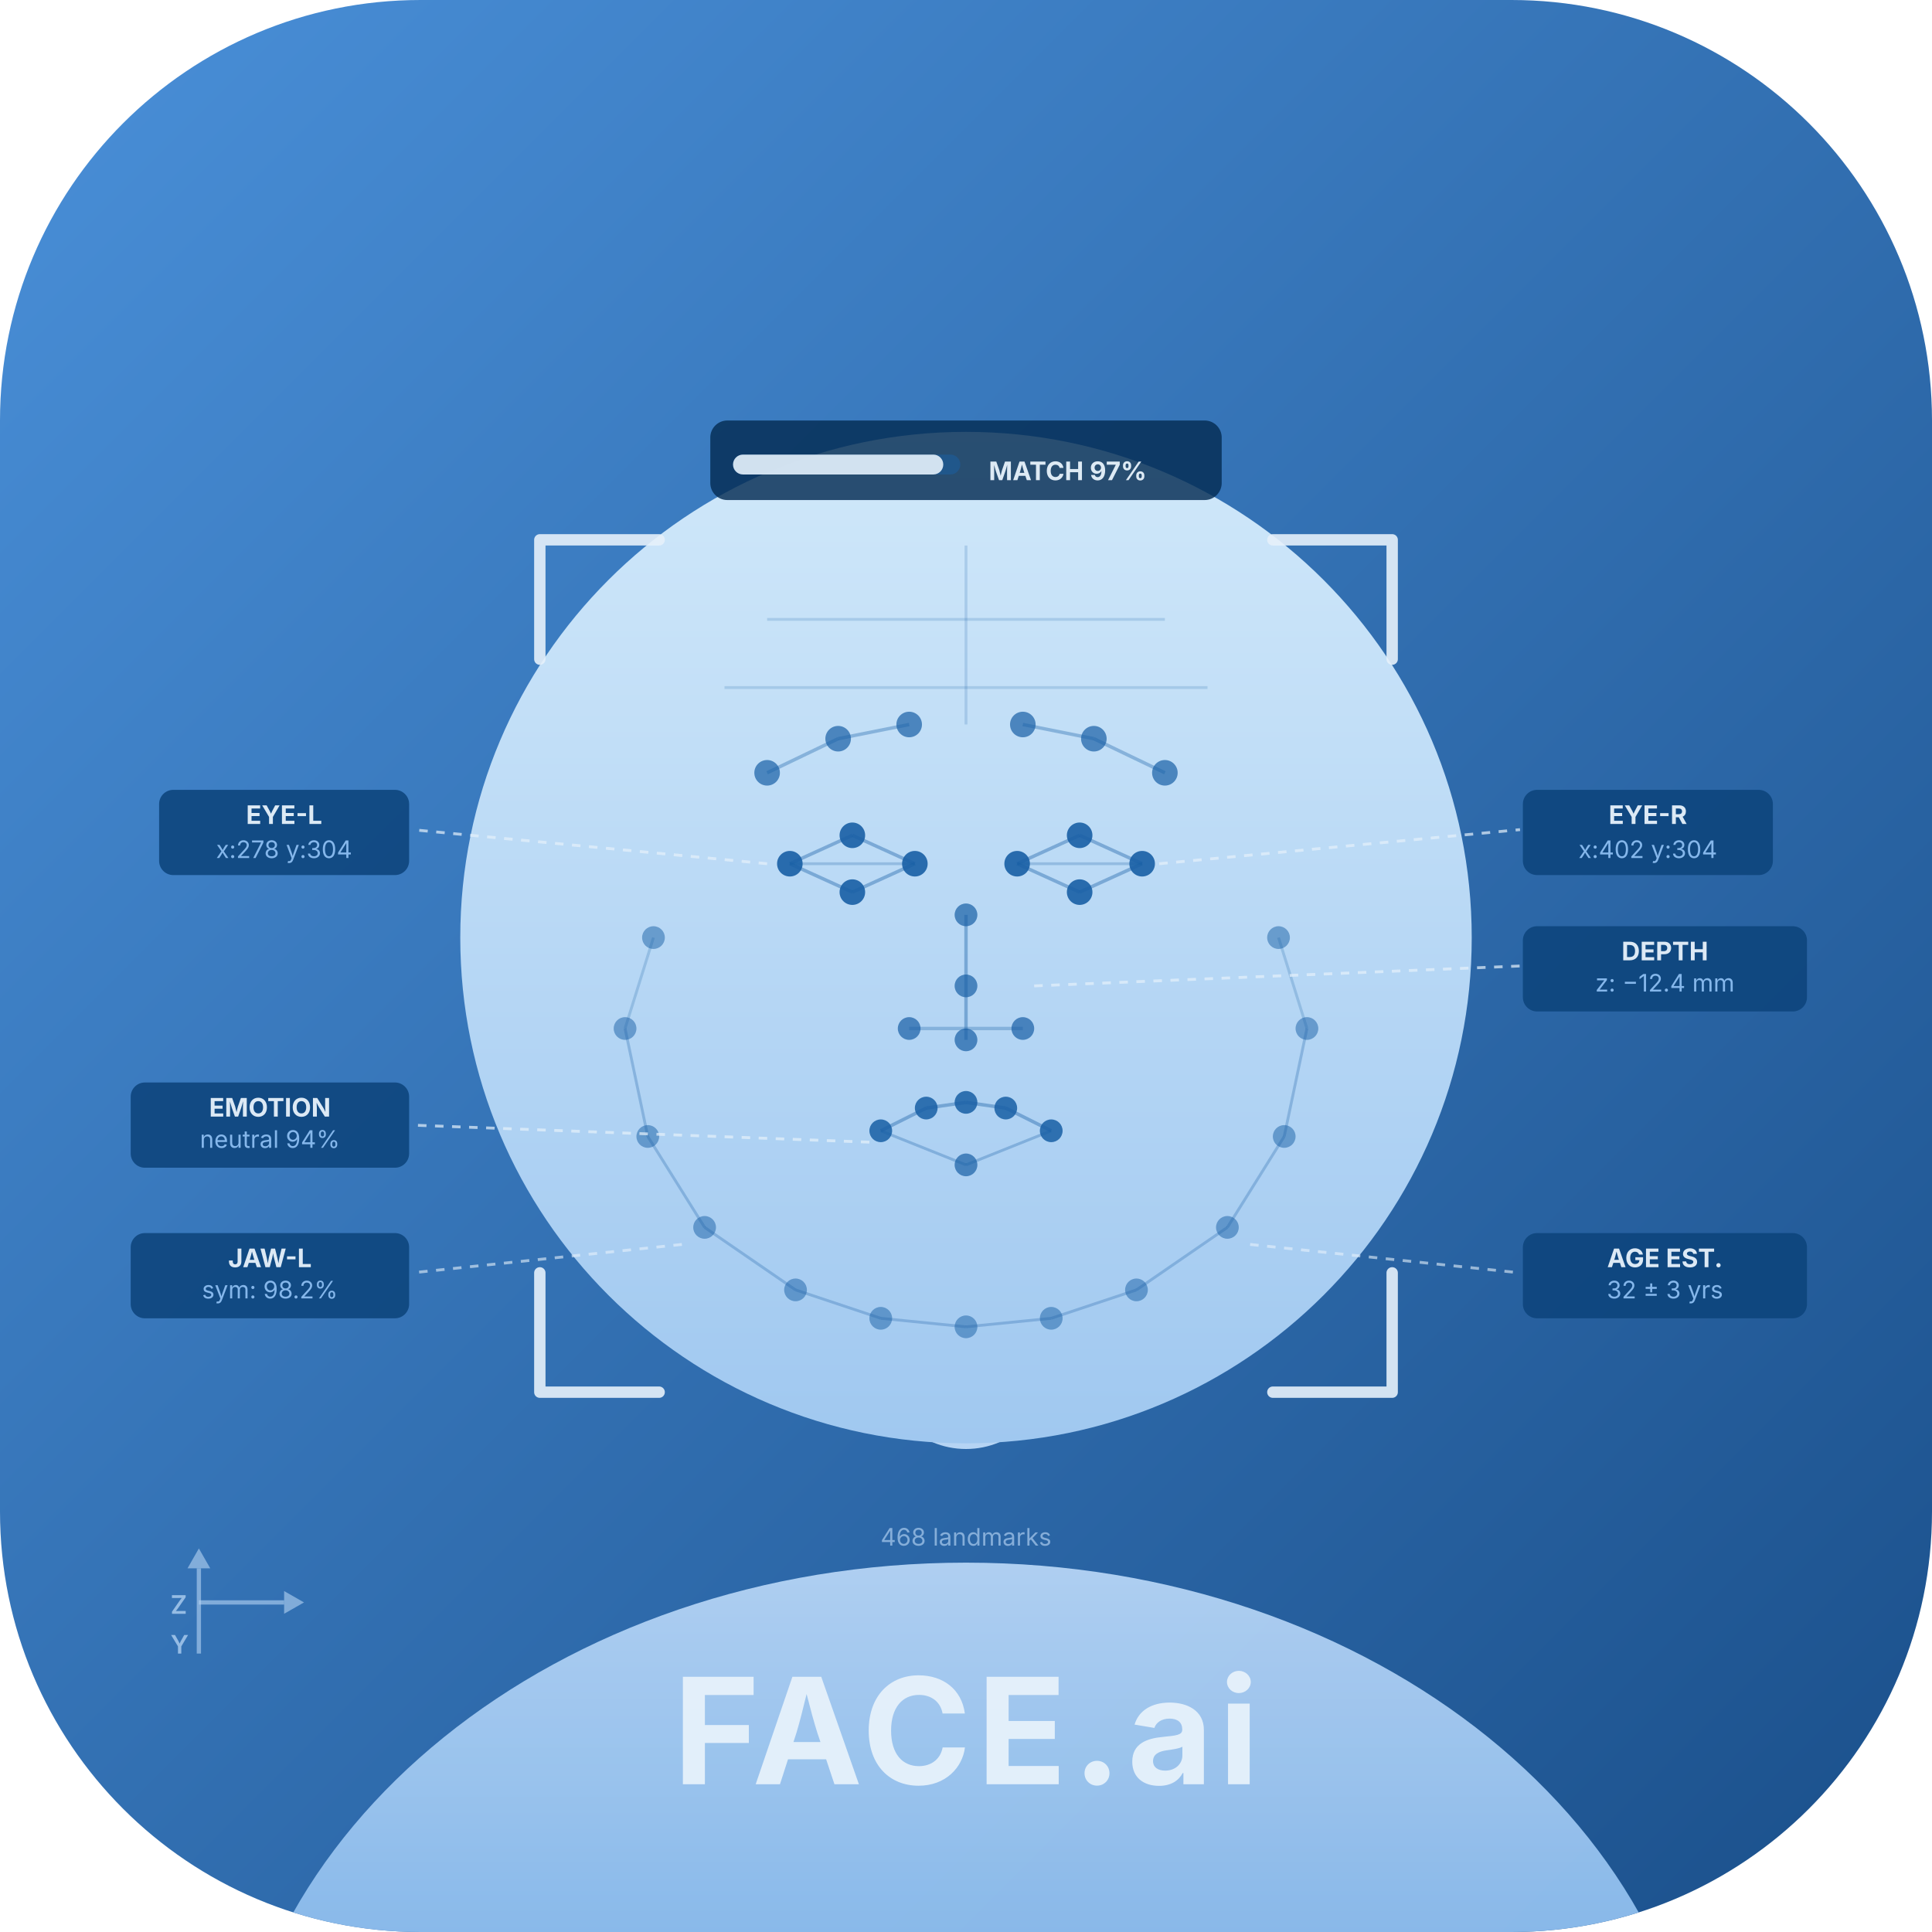
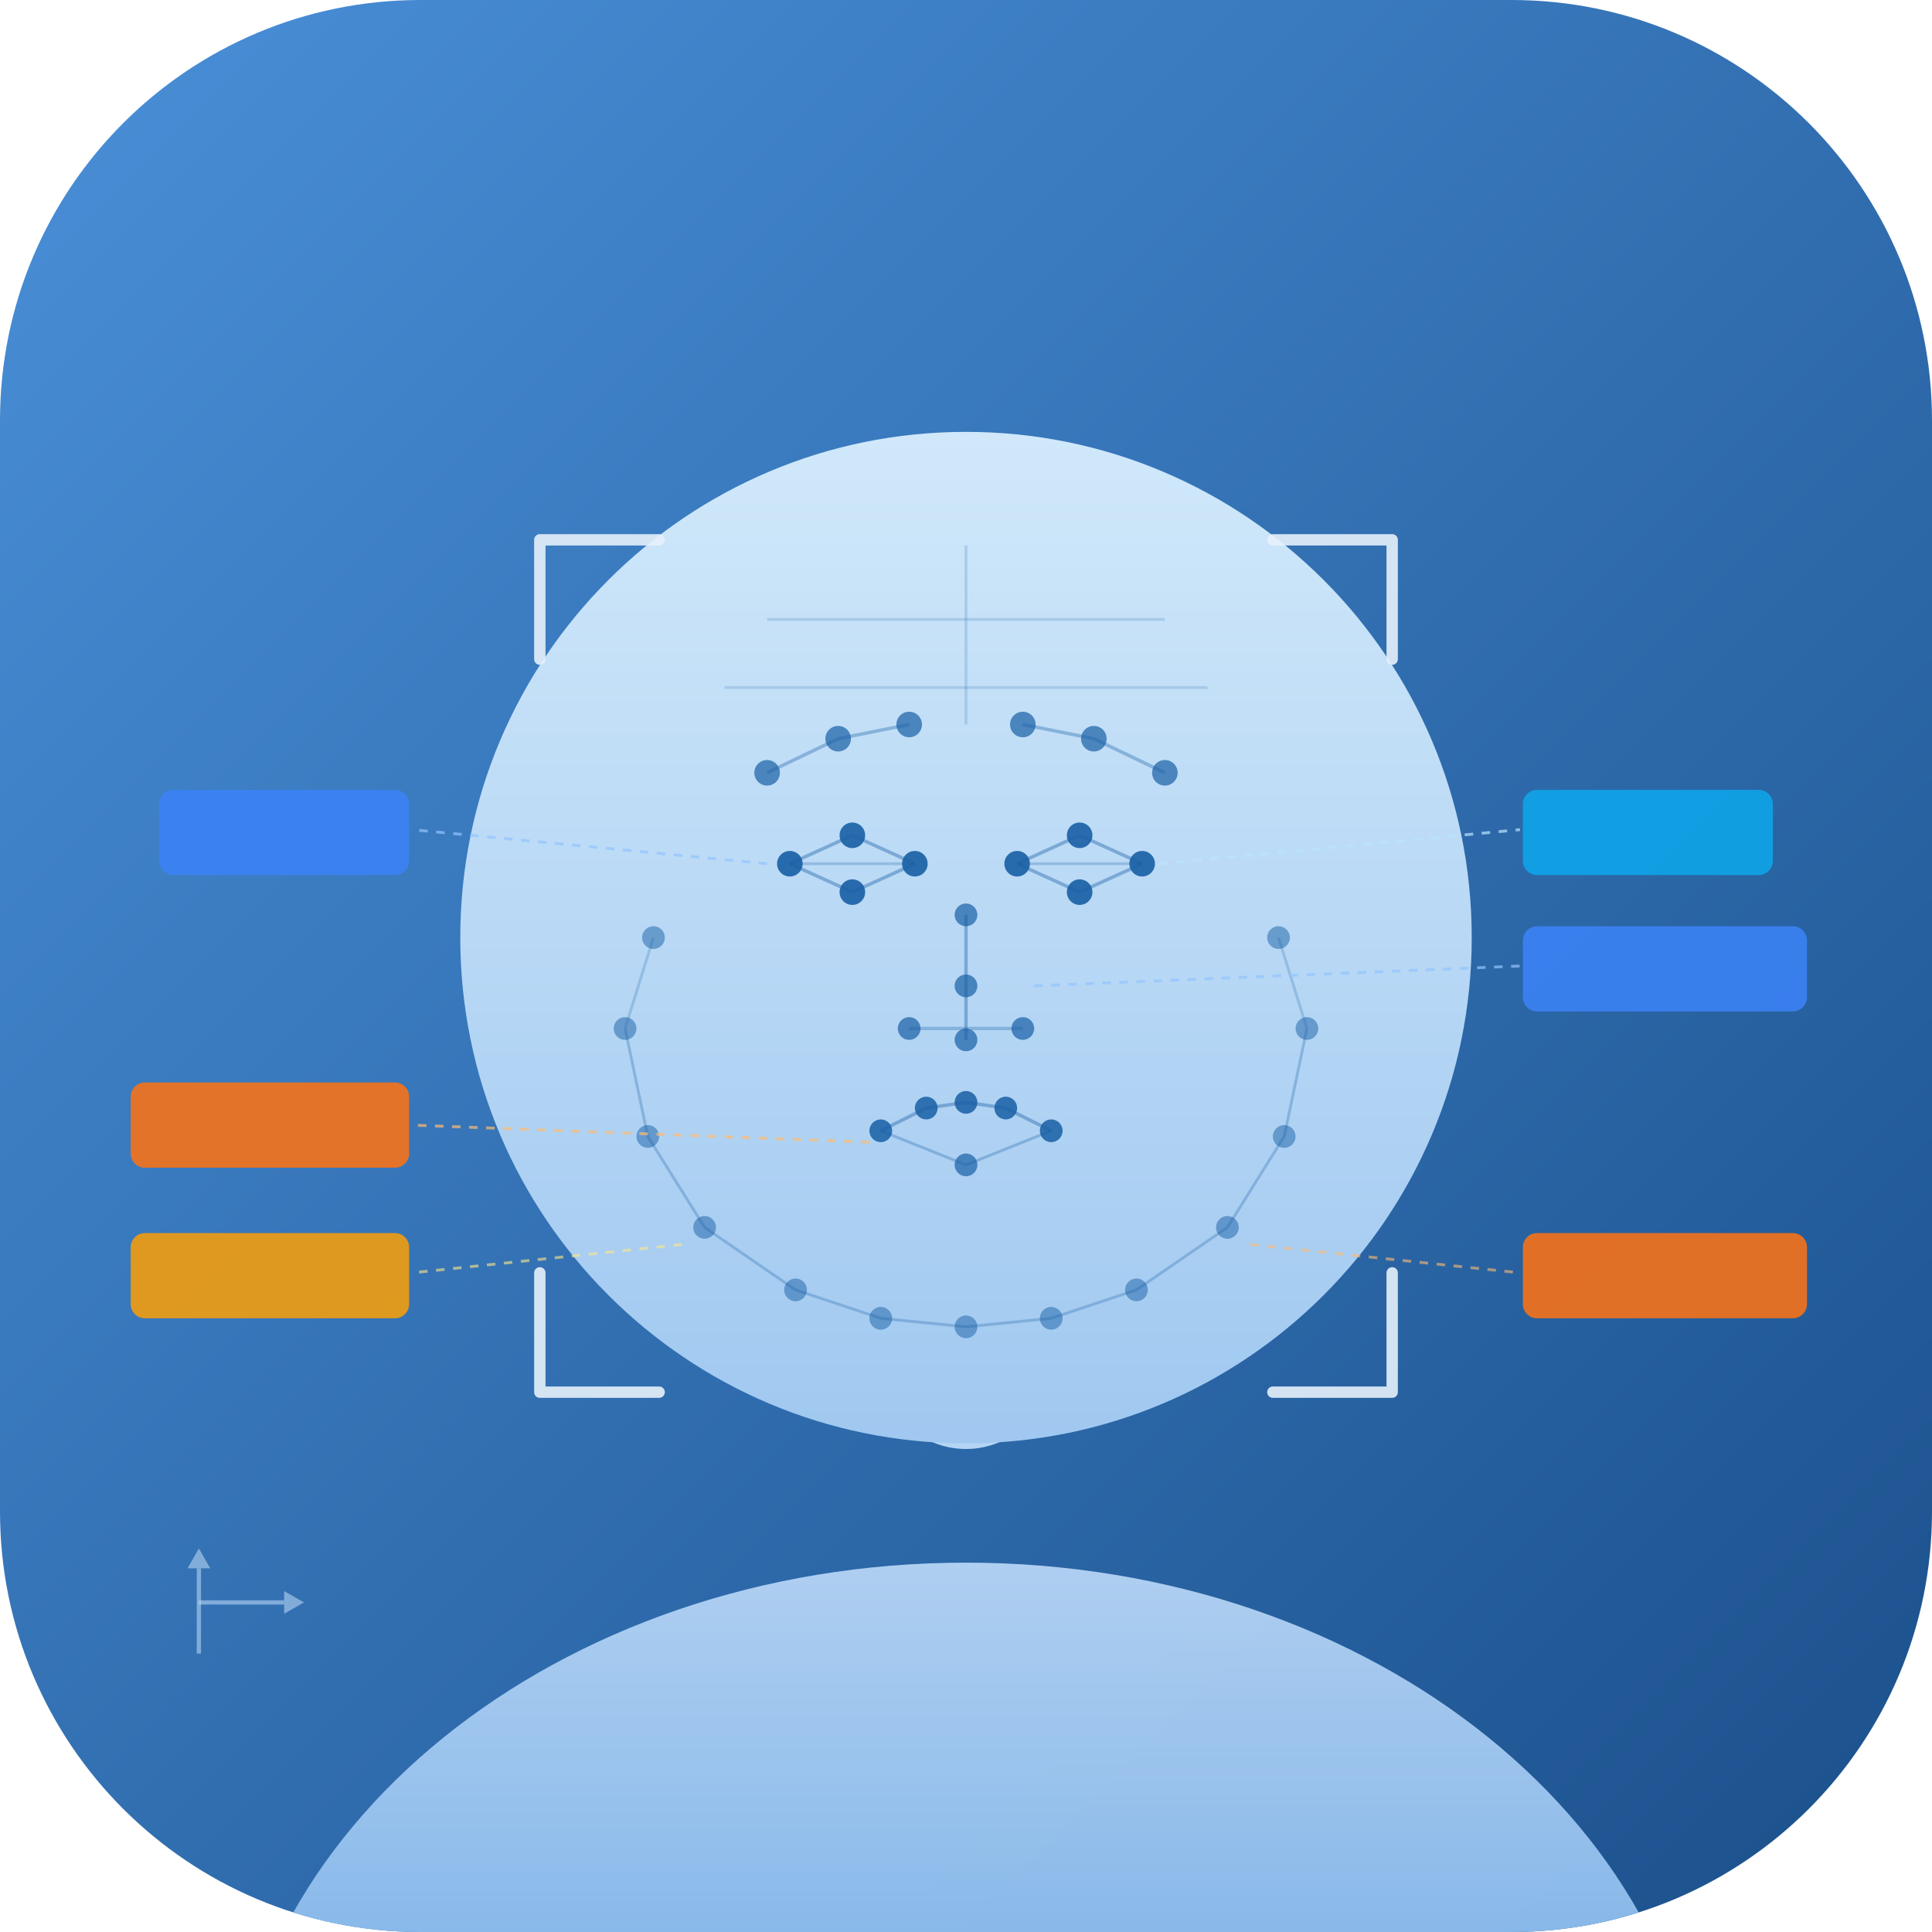
<svg xmlns="http://www.w3.org/2000/svg" width="680" height="680" viewBox="0 0 680 680" role="img">
  <defs>
    <linearGradient id="bgGrad" x1="0" y1="0" x2="1" y2="1">
      <stop offset="0%" stop-color="#4A90D9" />
      <stop offset="100%" stop-color="#1A4F8A" />
    </linearGradient>
    <linearGradient id="bodyGrad" x1="0" y1="0" x2="0" y2="1">
      <stop offset="0%" stop-color="#B5D4F4" />
      <stop offset="100%" stop-color="#378ADD" />
    </linearGradient>
    <linearGradient id="faceGrad" x1="0" y1="0" x2="0" y2="1">
      <stop offset="0%" stop-color="#D0E8FA" />
      <stop offset="100%" stop-color="#A0C8F0" />
    </linearGradient>
    <clipPath id="iconClip">
      <rect x="0" y="0" width="680" height="680" rx="148" />
    </clipPath>
  </defs>
  <rect x="0" y="0" width="680" height="680" rx="148" fill="url(#bgGrad)" />
  <g clip-path="url(#iconClip)">
    <ellipse cx="340" cy="760" rx="260" ry="210" fill="url(#bodyGrad)" opacity="0.95" />
    <rect x="310" y="430" width="60" height="80" rx="30" fill="#B5D4F4" />
    <circle cx="340" cy="330" r="178" fill="url(#faceGrad)" />
    <circle cx="270" cy="272" r="4.5" fill="#185FA5" opacity="0.7" />
    <circle cx="295" cy="260" r="4.5" fill="#185FA5" opacity="0.7" />
    <circle cx="320" cy="255" r="4.5" fill="#185FA5" opacity="0.7" />
    <circle cx="360" cy="255" r="4.5" fill="#185FA5" opacity="0.7" />
    <circle cx="385" cy="260" r="4.5" fill="#185FA5" opacity="0.7" />
    <circle cx="410" cy="272" r="4.5" fill="#185FA5" opacity="0.7" />
    <circle cx="278" cy="304" r="4.5" fill="#185FA5" opacity="0.9" />
    <circle cx="300" cy="294" r="4.5" fill="#185FA5" opacity="0.9" />
    <circle cx="322" cy="304" r="4.5" fill="#185FA5" opacity="0.9" />
    <circle cx="300" cy="314" r="4.5" fill="#185FA5" opacity="0.9" />
    <circle cx="358" cy="304" r="4.5" fill="#185FA5" opacity="0.9" />
    <circle cx="380" cy="294" r="4.5" fill="#185FA5" opacity="0.9" />
    <circle cx="402" cy="304" r="4.5" fill="#185FA5" opacity="0.9" />
    <circle cx="380" cy="314" r="4.5" fill="#185FA5" opacity="0.9" />
    <circle cx="340" cy="322" r="4" fill="#185FA5" opacity="0.7" />
    <circle cx="340" cy="347" r="4" fill="#185FA5" opacity="0.7" />
    <circle cx="320" cy="362" r="4" fill="#185FA5" opacity="0.7" />
    <circle cx="340" cy="366" r="4" fill="#185FA5" opacity="0.7" />
    <circle cx="360" cy="362" r="4" fill="#185FA5" opacity="0.7" />
    <circle cx="310" cy="398" r="4" fill="#185FA5" opacity="0.85" />
    <circle cx="326" cy="390" r="4" fill="#185FA5" opacity="0.85" />
    <circle cx="340" cy="388" r="4" fill="#185FA5" opacity="0.85" />
    <circle cx="354" cy="390" r="4" fill="#185FA5" opacity="0.85" />
    <circle cx="370" cy="398" r="4" fill="#185FA5" opacity="0.85" />
    <circle cx="340" cy="410" r="4" fill="#185FA5" opacity="0.7" />
    <circle cx="220" cy="362" r="4" fill="#185FA5" opacity="0.5" />
    <circle cx="228" cy="400" r="4" fill="#185FA5" opacity="0.5" />
    <circle cx="248" cy="432" r="4" fill="#185FA5" opacity="0.5" />
    <circle cx="280" cy="454" r="4" fill="#185FA5" opacity="0.5" />
    <circle cx="310" cy="464" r="4" fill="#185FA5" opacity="0.5" />
    <circle cx="340" cy="467" r="4" fill="#185FA5" opacity="0.5" />
    <circle cx="370" cy="464" r="4" fill="#185FA5" opacity="0.5" />
    <circle cx="400" cy="454" r="4" fill="#185FA5" opacity="0.5" />
    <circle cx="432" cy="432" r="4" fill="#185FA5" opacity="0.5" />
    <circle cx="452" cy="400" r="4" fill="#185FA5" opacity="0.5" />
    <circle cx="460" cy="362" r="4" fill="#185FA5" opacity="0.5" />
    <circle cx="230" cy="330" r="4" fill="#185FA5" opacity="0.5" />
    <circle cx="450" cy="330" r="4" fill="#185FA5" opacity="0.5" />
    <line x1="278" y1="304" x2="300" y2="294" stroke="#185FA5" stroke-width="1.2" opacity="0.4" fill="none" />
    <line x1="300" y1="294" x2="322" y2="304" stroke="#185FA5" stroke-width="1.2" opacity="0.4" fill="none" />
    <line x1="322" y1="304" x2="300" y2="314" stroke="#185FA5" stroke-width="1.2" opacity="0.4" fill="none" />
    <line x1="300" y1="314" x2="278" y2="304" stroke="#185FA5" stroke-width="1.2" opacity="0.4" fill="none" />
    <line x1="278" y1="304" x2="322" y2="304" stroke="#185FA5" stroke-width="1" opacity="0.25" fill="none" />
    <line x1="358" y1="304" x2="380" y2="294" stroke="#185FA5" stroke-width="1.2" opacity="0.4" fill="none" />
    <line x1="380" y1="294" x2="402" y2="304" stroke="#185FA5" stroke-width="1.2" opacity="0.4" fill="none" />
    <line x1="402" y1="304" x2="380" y2="314" stroke="#185FA5" stroke-width="1.2" opacity="0.4" fill="none" />
    <line x1="380" y1="314" x2="358" y2="304" stroke="#185FA5" stroke-width="1.2" opacity="0.4" fill="none" />
    <line x1="358" y1="304" x2="402" y2="304" stroke="#185FA5" stroke-width="1" opacity="0.25" fill="none" />
    <line x1="270" y1="272" x2="295" y2="260" stroke="#185FA5" stroke-width="1.2" opacity="0.35" fill="none" />
    <line x1="295" y1="260" x2="320" y2="255" stroke="#185FA5" stroke-width="1.2" opacity="0.35" fill="none" />
    <line x1="360" y1="255" x2="385" y2="260" stroke="#185FA5" stroke-width="1.2" opacity="0.35" fill="none" />
    <line x1="385" y1="260" x2="410" y2="272" stroke="#185FA5" stroke-width="1.2" opacity="0.35" fill="none" />
    <line x1="340" y1="322" x2="340" y2="366" stroke="#185FA5" stroke-width="1.2" opacity="0.4" fill="none" />
    <line x1="320" y1="362" x2="360" y2="362" stroke="#185FA5" stroke-width="1.2" opacity="0.3" fill="none" />
    <line x1="310" y1="398" x2="326" y2="390" stroke="#185FA5" stroke-width="1.2" opacity="0.4" fill="none" />
    <line x1="326" y1="390" x2="340" y2="388" stroke="#185FA5" stroke-width="1.2" opacity="0.4" fill="none" />
    <line x1="340" y1="388" x2="354" y2="390" stroke="#185FA5" stroke-width="1.2" opacity="0.4" fill="none" />
    <line x1="354" y1="390" x2="370" y2="398" stroke="#185FA5" stroke-width="1.2" opacity="0.4" fill="none" />
    <line x1="310" y1="398" x2="340" y2="410" stroke="#185FA5" stroke-width="1" opacity="0.3" fill="none" />
    <line x1="370" y1="398" x2="340" y2="410" stroke="#185FA5" stroke-width="1" opacity="0.3" fill="none" />
    <line x1="220" y1="362" x2="228" y2="400" stroke="#185FA5" stroke-width="1" opacity="0.28" fill="none" />
    <line x1="228" y1="400" x2="248" y2="432" stroke="#185FA5" stroke-width="1" opacity="0.28" fill="none" />
    <line x1="248" y1="432" x2="280" y2="454" stroke="#185FA5" stroke-width="1" opacity="0.28" fill="none" />
    <line x1="280" y1="454" x2="310" y2="464" stroke="#185FA5" stroke-width="1" opacity="0.28" fill="none" />
    <line x1="310" y1="464" x2="340" y2="467" stroke="#185FA5" stroke-width="1" opacity="0.28" fill="none" />
    <line x1="340" y1="467" x2="370" y2="464" stroke="#185FA5" stroke-width="1" opacity="0.28" fill="none" />
    <line x1="370" y1="464" x2="400" y2="454" stroke="#185FA5" stroke-width="1" opacity="0.28" fill="none" />
    <line x1="400" y1="454" x2="432" y2="432" stroke="#185FA5" stroke-width="1" opacity="0.28" fill="none" />
    <line x1="432" y1="432" x2="452" y2="400" stroke="#185FA5" stroke-width="1" opacity="0.28" fill="none" />
    <line x1="452" y1="400" x2="460" y2="362" stroke="#185FA5" stroke-width="1" opacity="0.28" fill="none" />
    <line x1="230" y1="330" x2="220" y2="362" stroke="#185FA5" stroke-width="1" opacity="0.22" fill="none" />
    <line x1="450" y1="330" x2="460" y2="362" stroke="#185FA5" stroke-width="1" opacity="0.22" fill="none" />
    <line x1="270" y1="218" x2="410" y2="218" stroke="#185FA5" stroke-width="1" opacity="0.18" fill="none" />
    <line x1="255" y1="242" x2="425" y2="242" stroke="#185FA5" stroke-width="1" opacity="0.18" fill="none" />
    <line x1="340" y1="192" x2="340" y2="255" stroke="#185FA5" stroke-width="1" opacity="0.18" fill="none" />
    <path d="M190 190 L190 232 M190 190 L232 190" stroke="#E6F1FB" stroke-width="4" stroke-linecap="round" fill="none" opacity="0.9" />
    <path d="M490 190 L490 232 M490 190 L448 190" stroke="#E6F1FB" stroke-width="4" stroke-linecap="round" fill="none" opacity="0.9" />
    <path d="M190 490 L190 448 M190 490 L232 490" stroke="#E6F1FB" stroke-width="4" stroke-linecap="round" fill="none" opacity="0.9" />
    <path d="M490 490 L490 448 M490 490 L448 490" stroke="#E6F1FB" stroke-width="4" stroke-linecap="round" fill="none" opacity="0.9" />
-     <line x1="270" y1="304" x2="145" y2="292" stroke="#E6F1FB" stroke-width="1" stroke-dasharray="3,3" opacity="0.7" fill="none" />
-     <rect x="56" y="278" width="88" height="30" rx="5" fill="#0C447C" opacity="0.88" />
-     <text x="100" y="290" text-anchor="middle" font-family="system-ui, -apple-system, monospace" font-size="9" font-weight="700" fill="#E6F1FB" opacity="0.95">EYE-L</text>
-     <text x="100" y="302" text-anchor="middle" font-family="system-ui, -apple-system, monospace" font-size="8.5" fill="#85B7EB">x:278 y:304</text>
-     <line x1="306" y1="402" x2="145" y2="396" stroke="#E6F1FB" stroke-width="1" stroke-dasharray="3,3" opacity="0.7" fill="none" />
-     <rect x="46" y="381" width="98" height="30" rx="5" fill="#0C447C" opacity="0.88" />
-     <text x="95" y="393" text-anchor="middle" font-family="system-ui, -apple-system, monospace" font-size="9" font-weight="700" fill="#E6F1FB" opacity="0.95">EMOTION</text>
-     <text x="95" y="404" text-anchor="middle" font-family="system-ui, -apple-system, monospace" font-size="8.5" fill="#85B7EB">neutral 94%</text>
-     <line x1="240" y1="438" x2="145" y2="448" stroke="#E6F1FB" stroke-width="1" stroke-dasharray="3,3" opacity="0.6" fill="none" />
-     <rect x="46" y="434" width="98" height="30" rx="5" fill="#0C447C" opacity="0.88" />
-     <text x="95" y="446" text-anchor="middle" font-family="system-ui, -apple-system, monospace" font-size="9" font-weight="700" fill="#E6F1FB" opacity="0.95">JAW-L</text>
-     <text x="95" y="457" text-anchor="middle" font-family="system-ui, -apple-system, monospace" font-size="8.5" fill="#85B7EB">sym: 98.2%</text>
-     <line x1="408" y1="304" x2="535" y2="292" stroke="#E6F1FB" stroke-width="1" stroke-dasharray="3,3" opacity="0.7" fill="none" />
-     <rect x="536" y="278" width="88" height="30" rx="5" fill="#0C447C" opacity="0.88" />
-     <text x="580" y="290" text-anchor="middle" font-family="system-ui, -apple-system, monospace" font-size="9" font-weight="700" fill="#E6F1FB" opacity="0.95">EYE-R</text>
-     <text x="580" y="302" text-anchor="middle" font-family="system-ui, -apple-system, monospace" font-size="8.5" fill="#85B7EB">x:402 y:304</text>
-     <line x1="364" y1="347" x2="535" y2="340" stroke="#E6F1FB" stroke-width="1" stroke-dasharray="3,3" opacity="0.7" fill="none" />
-     <rect x="536" y="326" width="100" height="30" rx="5" fill="#0C447C" opacity="0.88" />
-     <text x="586" y="338" text-anchor="middle" font-family="system-ui, -apple-system, monospace" font-size="9" font-weight="700" fill="#E6F1FB" opacity="0.95">DEPTH</text>
-     <text x="586" y="349" text-anchor="middle" font-family="system-ui, -apple-system, monospace" font-size="8.5" fill="#85B7EB">z: −12.4 mm</text>
-     <line x1="440" y1="438" x2="535" y2="448" stroke="#E6F1FB" stroke-width="1" stroke-dasharray="3,3" opacity="0.6" fill="none" />
-     <rect x="536" y="434" width="100" height="30" rx="5" fill="#0C447C" opacity="0.88" />
-     <text x="586" y="446" text-anchor="middle" font-family="system-ui, -apple-system, monospace" font-size="9" font-weight="700" fill="#E6F1FB" opacity="0.95">AGE EST.</text>
-     <text x="586" y="457" text-anchor="middle" font-family="system-ui, -apple-system, monospace" font-size="8.5" fill="#85B7EB">32 ± 3 yrs</text>
-     <rect x="250" y="148" width="180" height="28" rx="6" fill="#042C53" opacity="0.82" />
-     <rect x="258" y="160" width="80" height="7" rx="3.5" fill="#185FA5" opacity="0.5" />
-     <rect x="258" y="160" width="74" height="7" rx="3.5" fill="#E6F1FB" opacity="0.9" />
-     <text x="348" y="169" font-family="system-ui, -apple-system, monospace" font-size="9" font-weight="700" fill="#E6F1FB" opacity="0.95">MATCH 97%</text>
-     <text x="60" y="568" font-family="system-ui, -apple-system, monospace" font-size="9" font-weight="600" fill="#B5D4F4" opacity="0.75">Z</text>
+     <line x1="270" y1="304" x2="145" y2="292" stroke="#93C5FD" stroke-width="1" stroke-dasharray="3,3" opacity="0.7" fill="none" />
+     <rect x="56" y="278" width="88" height="30" rx="5" fill="#3B82F6" opacity="0.88" />
+     <line x1="306" y1="402" x2="145" y2="396" stroke="#FDBA74" stroke-width="1" stroke-dasharray="3,3" opacity="0.7" fill="none" />
+     <rect x="46" y="381" width="98" height="30" rx="5" fill="#F97316" opacity="0.88" />
+     <line x1="240" y1="438" x2="145" y2="448" stroke="#FDE68A" stroke-width="1" stroke-dasharray="3,3" opacity="0.6" fill="none" />
+     <rect x="46" y="434" width="98" height="30" rx="5" fill="#F59E0B" opacity="0.88" />
+     <line x1="408" y1="304" x2="535" y2="292" stroke="#BAE6FD" stroke-width="1" stroke-dasharray="3,3" opacity="0.7" fill="none" />
+     <rect x="536" y="278" width="88" height="30" rx="5" fill="#0EA5E9" opacity="0.88" />
+     <line x1="364" y1="347" x2="535" y2="340" stroke="#93C5FD" stroke-width="1" stroke-dasharray="3,3" opacity="0.7" fill="none" />
+     <rect x="536" y="326" width="100" height="30" rx="5" fill="#3B82F6" opacity="0.88" />
+     <line x1="440" y1="438" x2="535" y2="448" stroke="#FDBA74" stroke-width="1" stroke-dasharray="3,3" opacity="0.6" fill="none" />
+     <rect x="536" y="434" width="100" height="30" rx="5" fill="#F97316" opacity="0.88" />
    <line x1="70" y1="564" x2="100" y2="564" stroke="#B5D4F4" stroke-width="1.5" opacity="0.6" fill="none" />
    <polygon points="100,560 107,564 100,568" fill="#B5D4F4" opacity="0.6" />
-     <text x="60" y="582" font-family="system-ui, -apple-system, monospace" font-size="9" font-weight="600" fill="#B5D4F4" opacity="0.75">Y</text>
    <line x1="70" y1="582" x2="70" y2="552" stroke="#B5D4F4" stroke-width="1.5" opacity="0.6" fill="none" />
    <polygon points="66,552 70,545 74,552" fill="#B5D4F4" opacity="0.6" />
-     <text x="340" y="544" text-anchor="middle" font-family="system-ui, -apple-system, monospace" font-size="8.5" fill="#B5D4F4" opacity="0.65">468 landmarks</text>
  </g>
-   <text x="340" y="628" text-anchor="middle" font-family="system-ui, -apple-system, sans-serif" font-size="52" font-weight="700" letter-spacing="2" fill="#E6F1FB" opacity="0.95">FACE.ai</text>
</svg>
